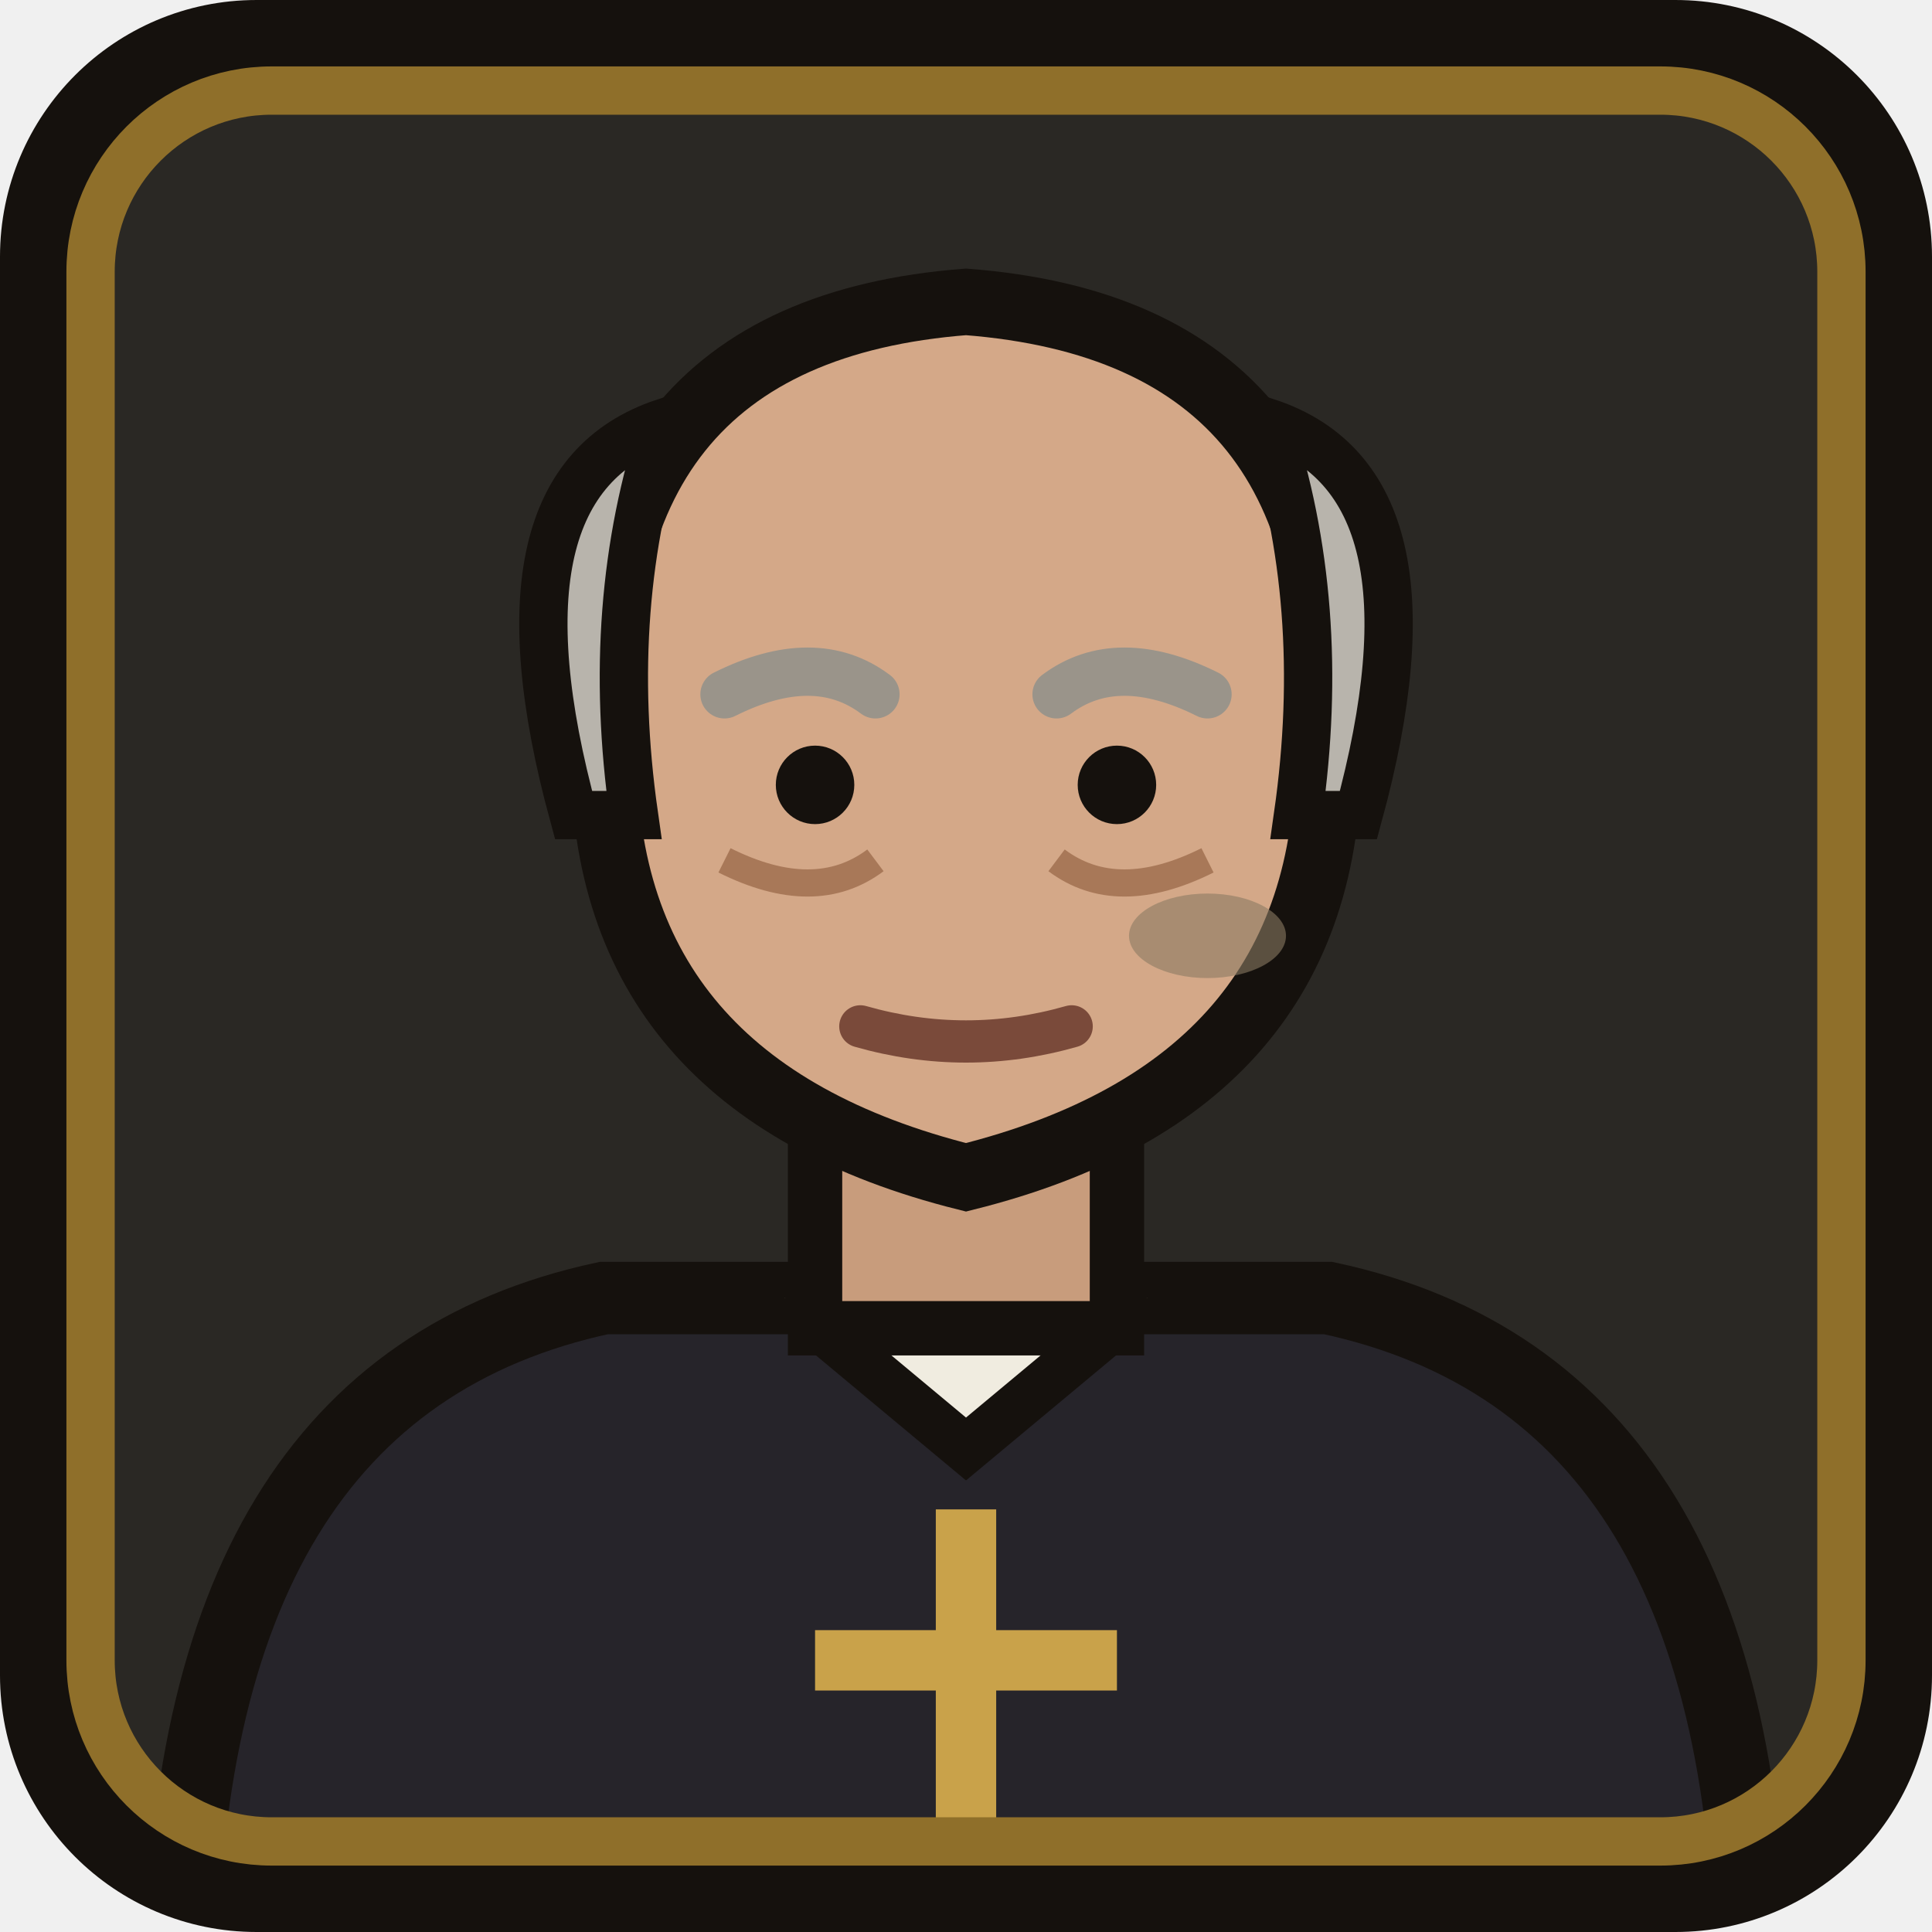
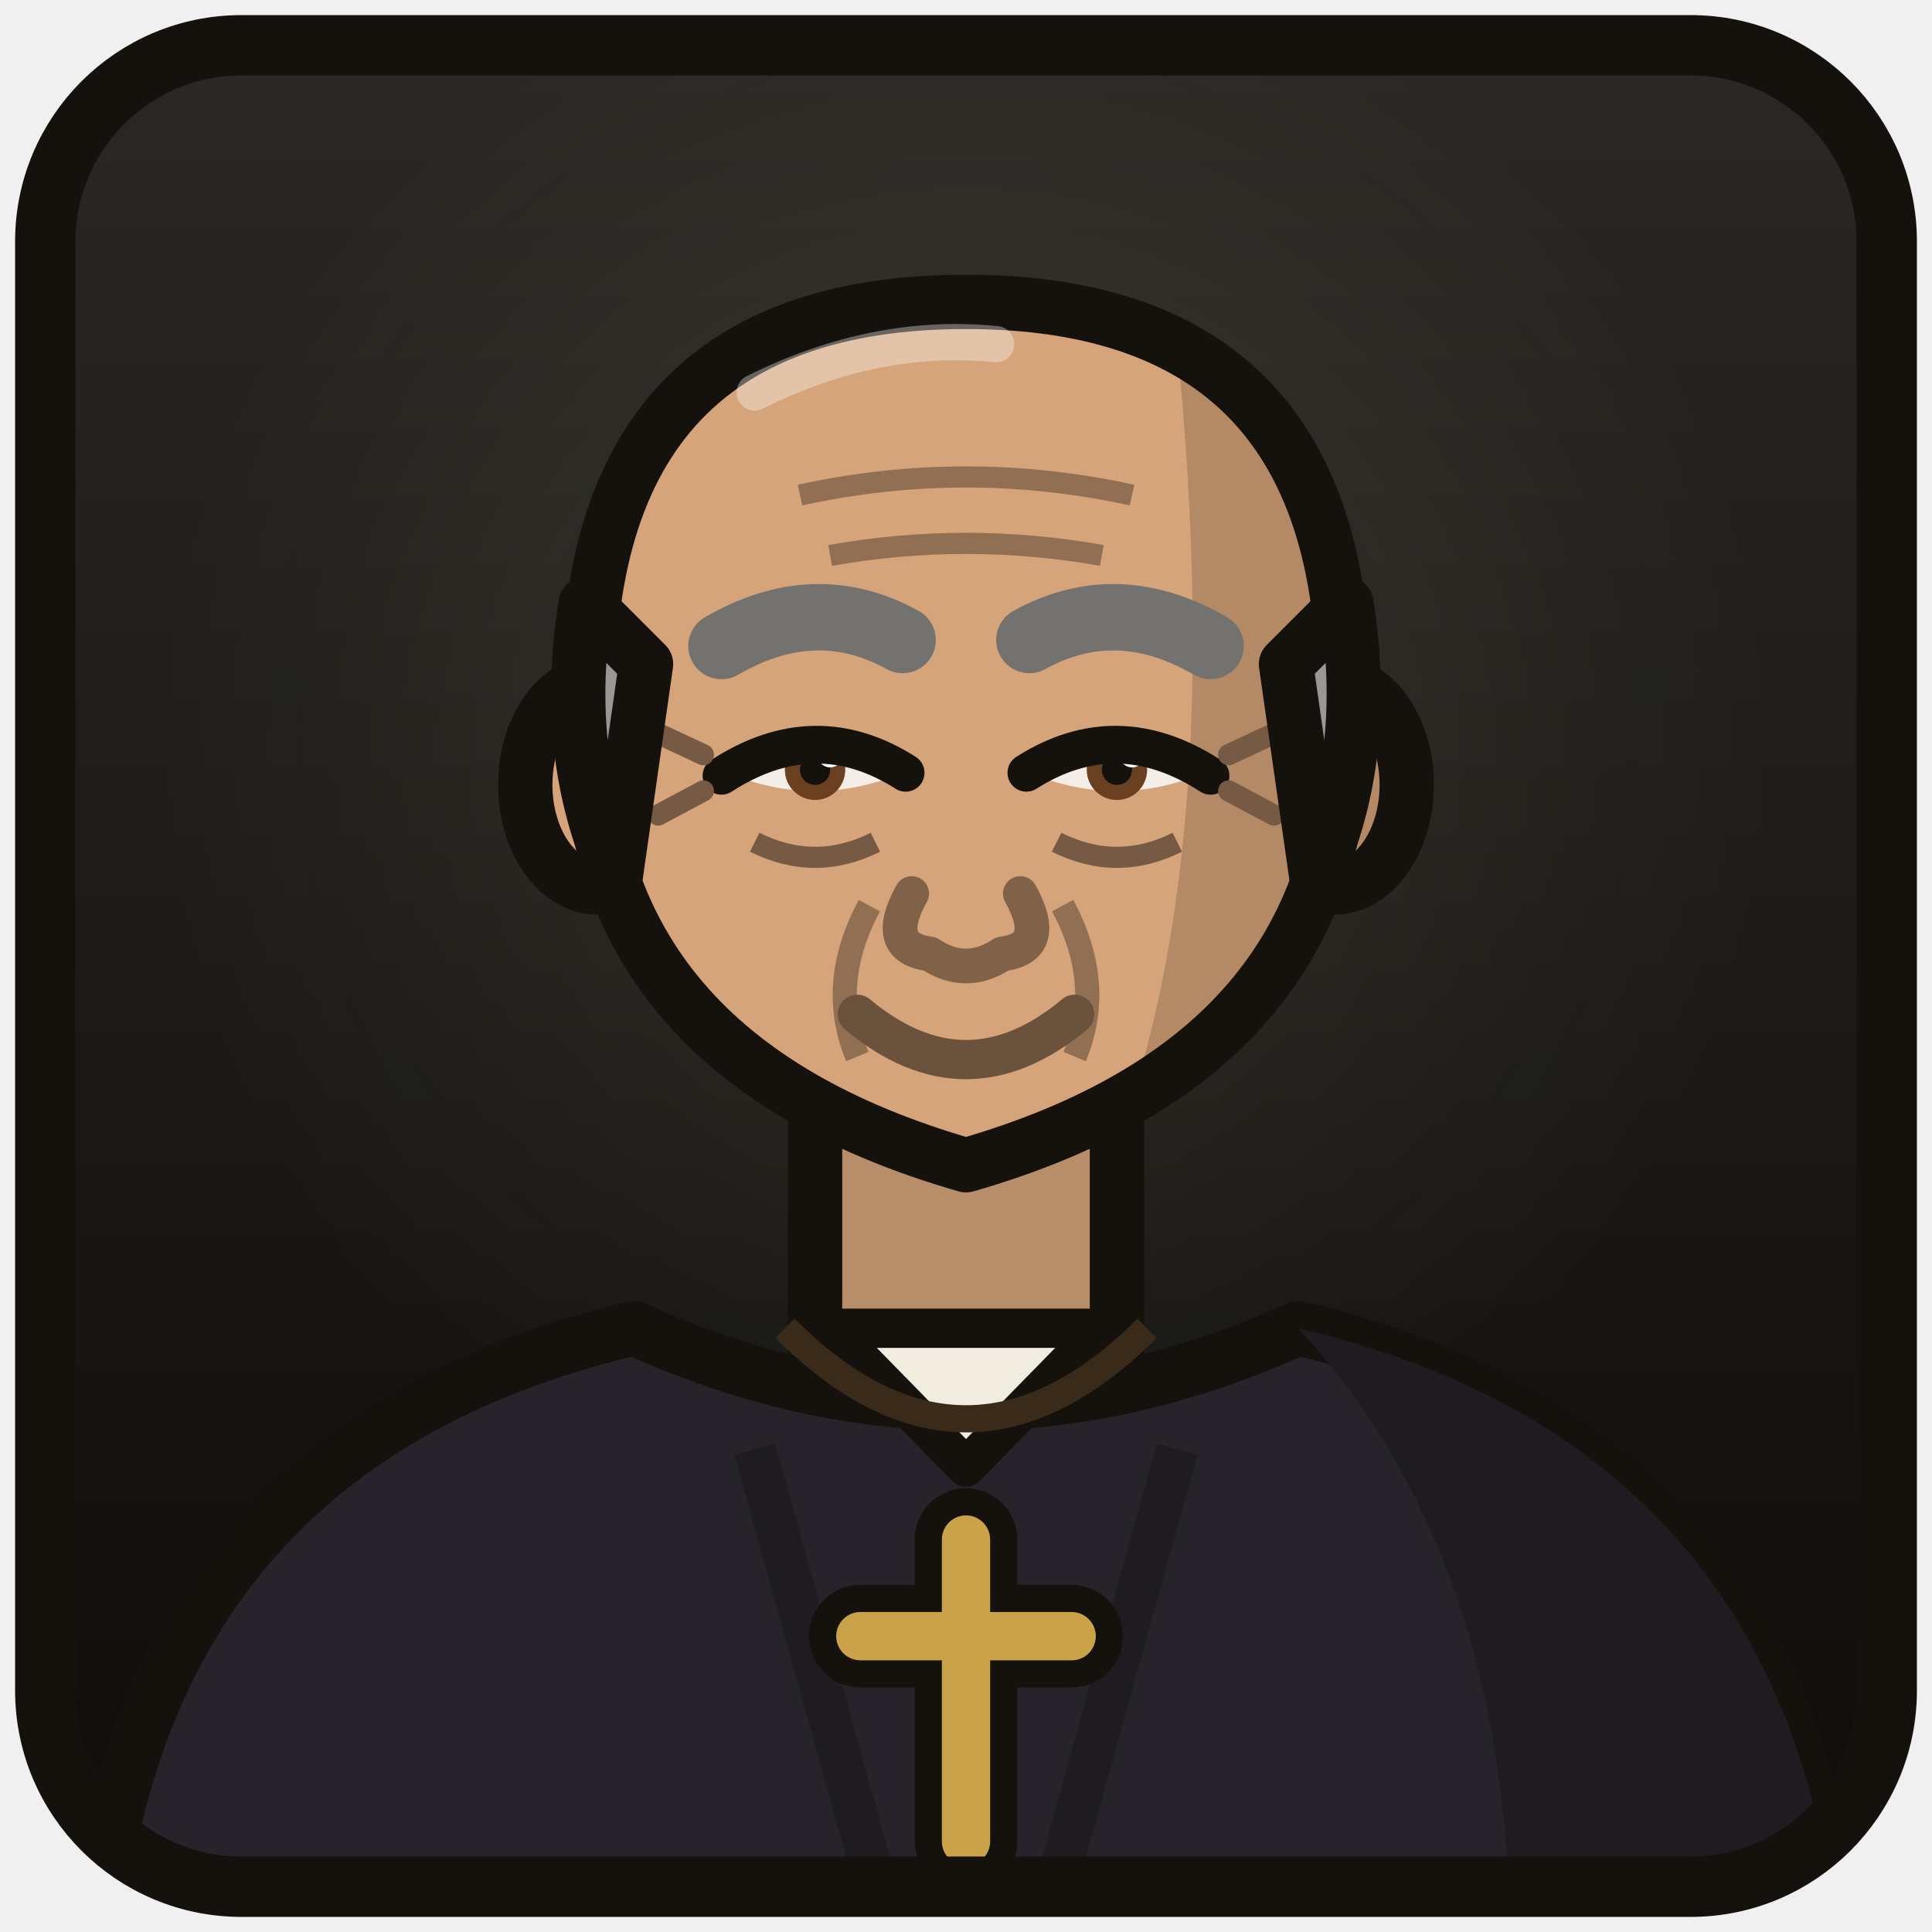
<svg xmlns="http://www.w3.org/2000/svg" width="256" height="256" viewBox="0 0 64 64">
-   <clipPath id="c">
-     <rect x="3" y="3" width="58" height="58" rx="6" />
-   </clipPath>
-   <rect x="1.5" y="1.5" width="61" height="61" rx="7" fill="#2a2824" stroke="#15110d" stroke-width="3" />
+   <defs>
+     <linearGradient id="bg" x1="0" y1="0" x2="0" y2="1">
+       <stop offset="0" stop-color="#2a2824" />
+       <stop offset="1" stop-color="#0e0d0c" />
+     </linearGradient>
+     <radialGradient id="lt" cx="0.5" cy="0.38" r="0.45">
+       <stop offset="0" stop-color="#fff2c0" stop-opacity="0.1" />
+       <stop offset="1" stop-color="#fff2c0" stop-opacity="0" />
+     </radialGradient>
+     <clipPath id="c">
+       <rect x="2" y="2" width="60" height="60" rx="6" />
+     </clipPath>
+   </defs>
+   <rect x="2" y="2" width="60" height="60" rx="6" fill="url(#bg)" />
  <g clip-path="url(#c)">
-     <path d="M6 66 Q6 46 20 43 L44 43 Q58 46 58 66Z" fill="#26242a" stroke="#15110d" stroke-width="2.4" />
-     <path d="M26 43 L32 48 L38 43" fill="#f0ece0" stroke="#15110d" stroke-width="1.6" />
-     <path d="M32 50 L32 62 M27 55 L37 55" stroke="#c9a24a" stroke-width="2" />
-     <rect x="27" y="35" width="10" height="9" fill="#c89c7c" stroke="#15110d" stroke-width="1.8" />
-     <path d="M20 25 Q19 11 32 10 Q45 11 44 25 Q44 36 32 39 Q20 36 20 25Z" fill="#d4a888" stroke="#15110d" stroke-width="2.2" />
-     <path d="M19 27 Q16 16 22 14 Q20 20 21 27Z M45 27 Q48 16 42 14 Q44 20 43 27Z" fill="#b8b4ac" stroke="#15110d" stroke-width="1.6" />
-     <path d="M24 23 Q27 21.5 29 23 M35 23 Q37 21.5 40 23" fill="none" stroke="#9a948a" stroke-width="1.6" stroke-linecap="round" />
-     <circle cx="27" cy="26" r="1.3" fill="#15110d" />
-     <circle cx="37" cy="26" r="1.3" fill="#15110d" />
-     <path d="M24 28.5 Q27 30 29 28.5 M35 28.5 Q37 30 40 28.5" fill="none" stroke="#a87858" stroke-width="0.9" />
-     <path d="M28.5 34 Q32 35 35.5 34" fill="none" stroke="#7a4a3a" stroke-width="1.4" stroke-linecap="round" />
-     <ellipse cx="40" cy="31" rx="2.6" ry="1.4" fill="#8a7a62" opacity="0.6" />
+     <rect x="2" y="2" width="60" height="60" fill="url(#lt)" />
+     <rect x="27.0" y="33" width="10" height="14" fill="#b88d69" stroke="#15110d" stroke-width="1.8" />
+     <path d="M3 66 Q4 48 21 44 Q32 49 43 44 Q60 48 61 66Z" fill="#26242a" stroke="#15110d" stroke-width="1.8" stroke-linejoin="round" />
+     <path d="M43 44 Q60 48 61 66 L50 66 Q50.4 52 43 44Z" fill="#1e1c21" />
+     <path fill="none" d="M25 48 L30 66 M39 48 L34 66" stroke="#1e1c21" stroke-width="1.4" />
+     <path d="M27.5 44 L32 48.6 L36.5 44Z" fill="#f0ece0" stroke="#15110d" stroke-width="1.3" stroke-linejoin="round" />
+     <path fill="none" d="M26 44 Q32 50 38 44" stroke="#3a2a1a" stroke-width="0.9" />
+     <path fill="none" d="M32 51 L32 61.0 M28.5 54.2 L35.5 54.2" stroke="#15110d" stroke-width="3.4" stroke-linecap="round" />
+     <path fill="none" d="M32 51 L32 61.0 M28.5 54.2 L35.5 54.2" stroke="#c9a24a" stroke-width="1.6" stroke-linecap="round" />
+     <ellipse cx="19.8" cy="26" rx="2.4" ry="3.4" fill="#d6a47a" stroke="#15110d" stroke-width="1.8" />
+     <ellipse cx="44.2" cy="26" rx="2.4" ry="3.4" fill="#b48a66" stroke="#15110d" stroke-width="1.8" />
+     <defs>
+       <clipPath id="face">
+         <path fill="none" d="M19.5 24 Q19 10 32 10 Q45 10 44.5 24 Q44.5 35 32 38.6 Q19.5 35 19.5 24Z" />
+       </clipPath>
+     </defs>
+     <path d="M19.5 24 Q19 10 32 10 Q45 10 44.5 24 Q44.5 35 32 38.6 Q19.5 35 19.5 24Z" fill="#d6a47a" />
+     <path d="M38.6 8 Q46 14 46 24 Q46 34 35.6 41 Q41.4 30 38.6 8Z" fill="#b48a66" clip-path="url(#face)" />
+     <path fill="none" d="M19.5 24 Q19 10 32 10 Q45 10 44.5 24 Q44.5 35 32 38.6 Q19.5 35 19.5 24Z" stroke="#15110d" stroke-width="1.8" stroke-linejoin="round" />
+     <path d="M24.1 25.6 Q27.0 23.99 29.9 25.6 Q27.0 26.81 24.1 25.6Z" fill="#f4eee6" />
+     <circle cx="27.0" cy="25.50" r="1.00" fill="#6a4020" />
+     <circle cx="27.0" cy="25.50" r="0.50" fill="#15110d" />
+     <circle cx="27.5" cy="25.00" r="0.42" fill="#ffffff" />
+     <path fill="none" d="M23.9 25.7 Q27.0 23.69 30.0 25.6" stroke="#15110d" stroke-width="1.25" stroke-linecap="round" />
+     <path fill="none" d="M25.0 27.9 Q27.0 28.9 29.0 27.9" stroke="#765a43" stroke-width="0.7" />
+     <path fill="none" d="M23.3 25.0 l-1.5 -0.7 M23.3 26.2 l-1.5 0.8" stroke="#765a43" stroke-width="0.7" stroke-linecap="round" />
+     <path d="M39.9 25.6 Q37.0 23.99 34.1 25.6 Q37.0 26.81 39.9 25.6Z" fill="#f4eee6" />
+     <circle cx="37.0" cy="25.50" r="1.00" fill="#6a4020" />
+     <circle cx="37.0" cy="25.50" r="0.50" fill="#15110d" />
+     <circle cx="37.5" cy="25.00" r="0.42" fill="#ffffff" />
+     <path fill="none" d="M40.1 25.7 Q37.0 23.69 34.0 25.6" stroke="#15110d" stroke-width="1.25" stroke-linecap="round" />
+     <path fill="none" d="M35.0 27.9 Q37.0 28.9 39.0 27.9" stroke="#765a43" stroke-width="0.7" />
+     <path fill="none" d="M40.7 25.0 l1.5 -0.7 M40.7 26.2 l1.5 0.8" stroke="#765a43" stroke-width="0.7" stroke-linecap="round" />
+     <path fill="none" d="M23.9 21.4 Q27.0 19.6 29.9 21.2" stroke="#74726f" stroke-width="2.2" stroke-linecap="round" />
+     <path fill="none" d="M40.1 21.4 Q37.0 19.6 34.1 21.2" stroke="#74726f" stroke-width="2.2" stroke-linecap="round" />
+     <path fill="none" d="M30.2 29.6 Q29.2 31.4 30.8 31.6 Q32 32.4 33.2 31.6 Q34.8 31.4 33.8 29.6" stroke="#806249" stroke-width="1.15" stroke-linecap="round" stroke-linejoin="round" />
+     <path fill="none" d="M26.5 16.4 Q32 15.2 37.5 16.4 M27.5 18.4 Q32 17.6 36.5 18.4" stroke="#806249" stroke-width="0.7" opacity="0.8" />
+     <path fill="none" d="M28.8 30 Q27.4 32.6 28.4 35 M35.2 30 Q36.6 32.6 35.6 35" stroke="#806249" stroke-width="0.8" opacity="0.8" />
+     <path fill="none" d="M28.4 33.6 Q32 36.6 35.6 33.6" stroke="#6b523d" stroke-width="1.3" stroke-linecap="round" />
+     <path d="M19.4 20 Q18.6 25 20.4 29 L21.4 22Z M44.6 20 Q45.4 25 43.6 29 L42.6 22Z" fill="#9a9894" stroke="#15110d" stroke-width="1.8" stroke-linejoin="round" />
+     <path fill="none" d="M25 13 Q29 11 33 11.4" stroke="#ffffff" stroke-width="1.2" opacity="0.35" stroke-linecap="round" />
  </g>
-   <rect x="3" y="3" width="58" height="58" rx="6" fill="none" stroke="#8f6f2a" stroke-width="1.6" />
+   <rect x="1.5" y="1.5" width="61" height="61" rx="6.5" fill="none" stroke="#15110d" stroke-width="2" />
</svg>
